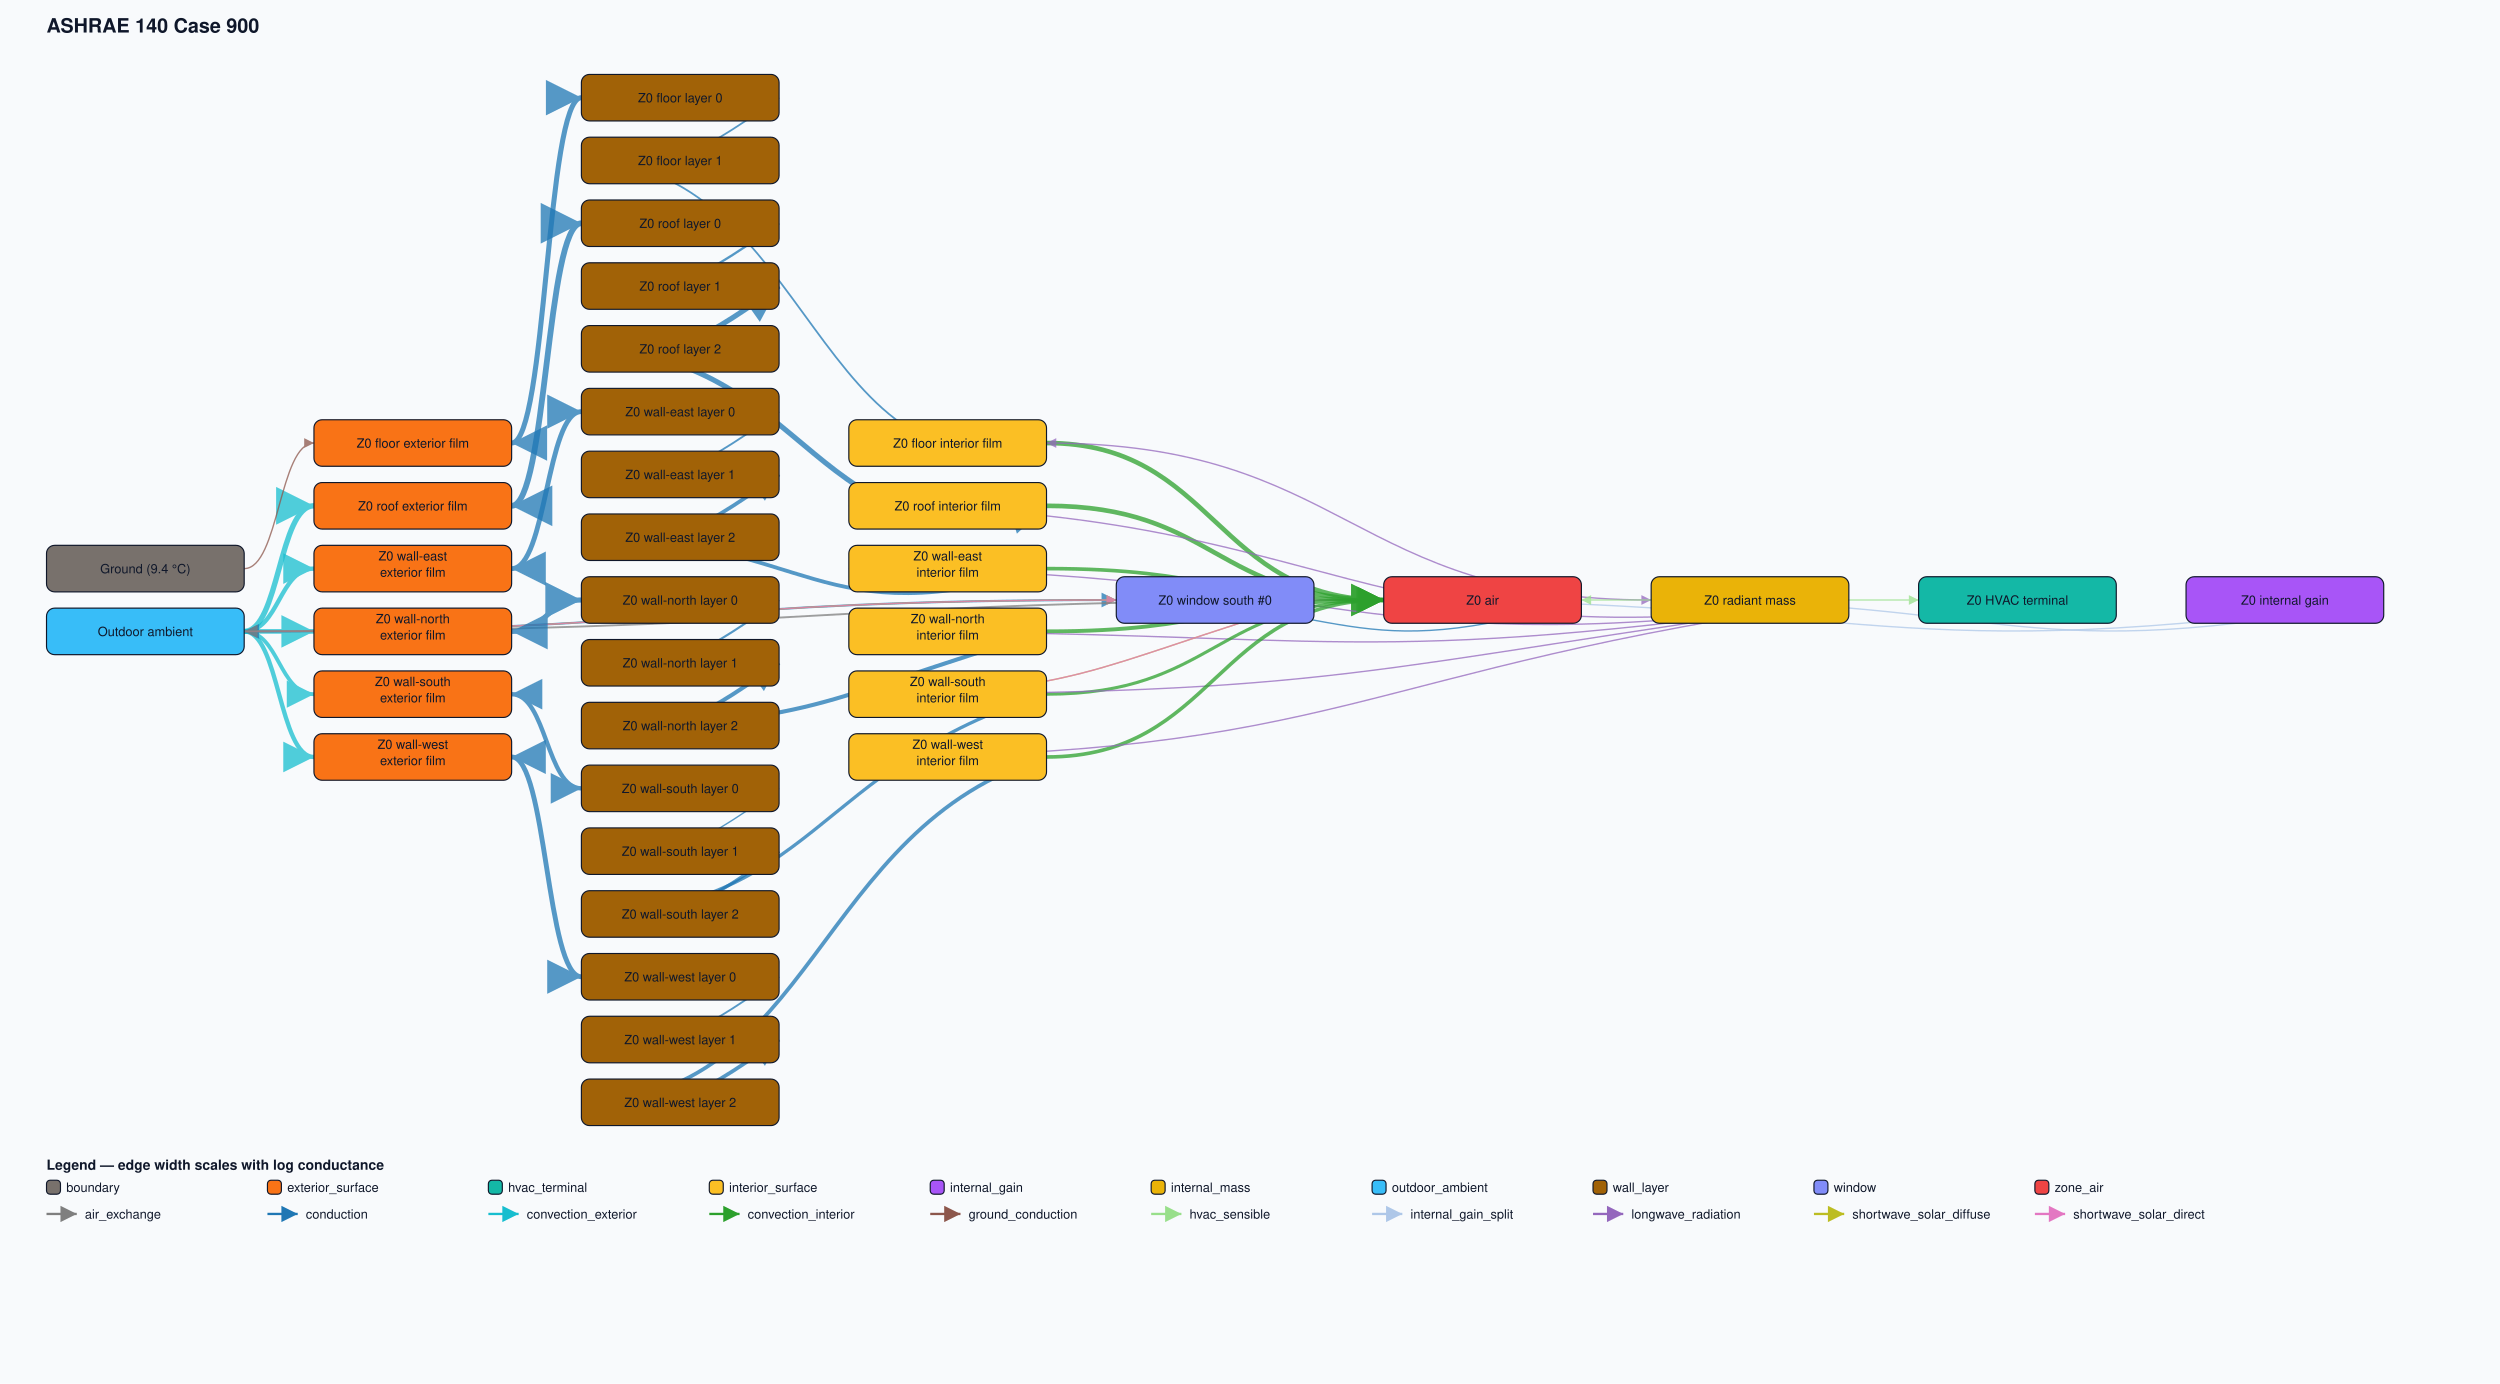
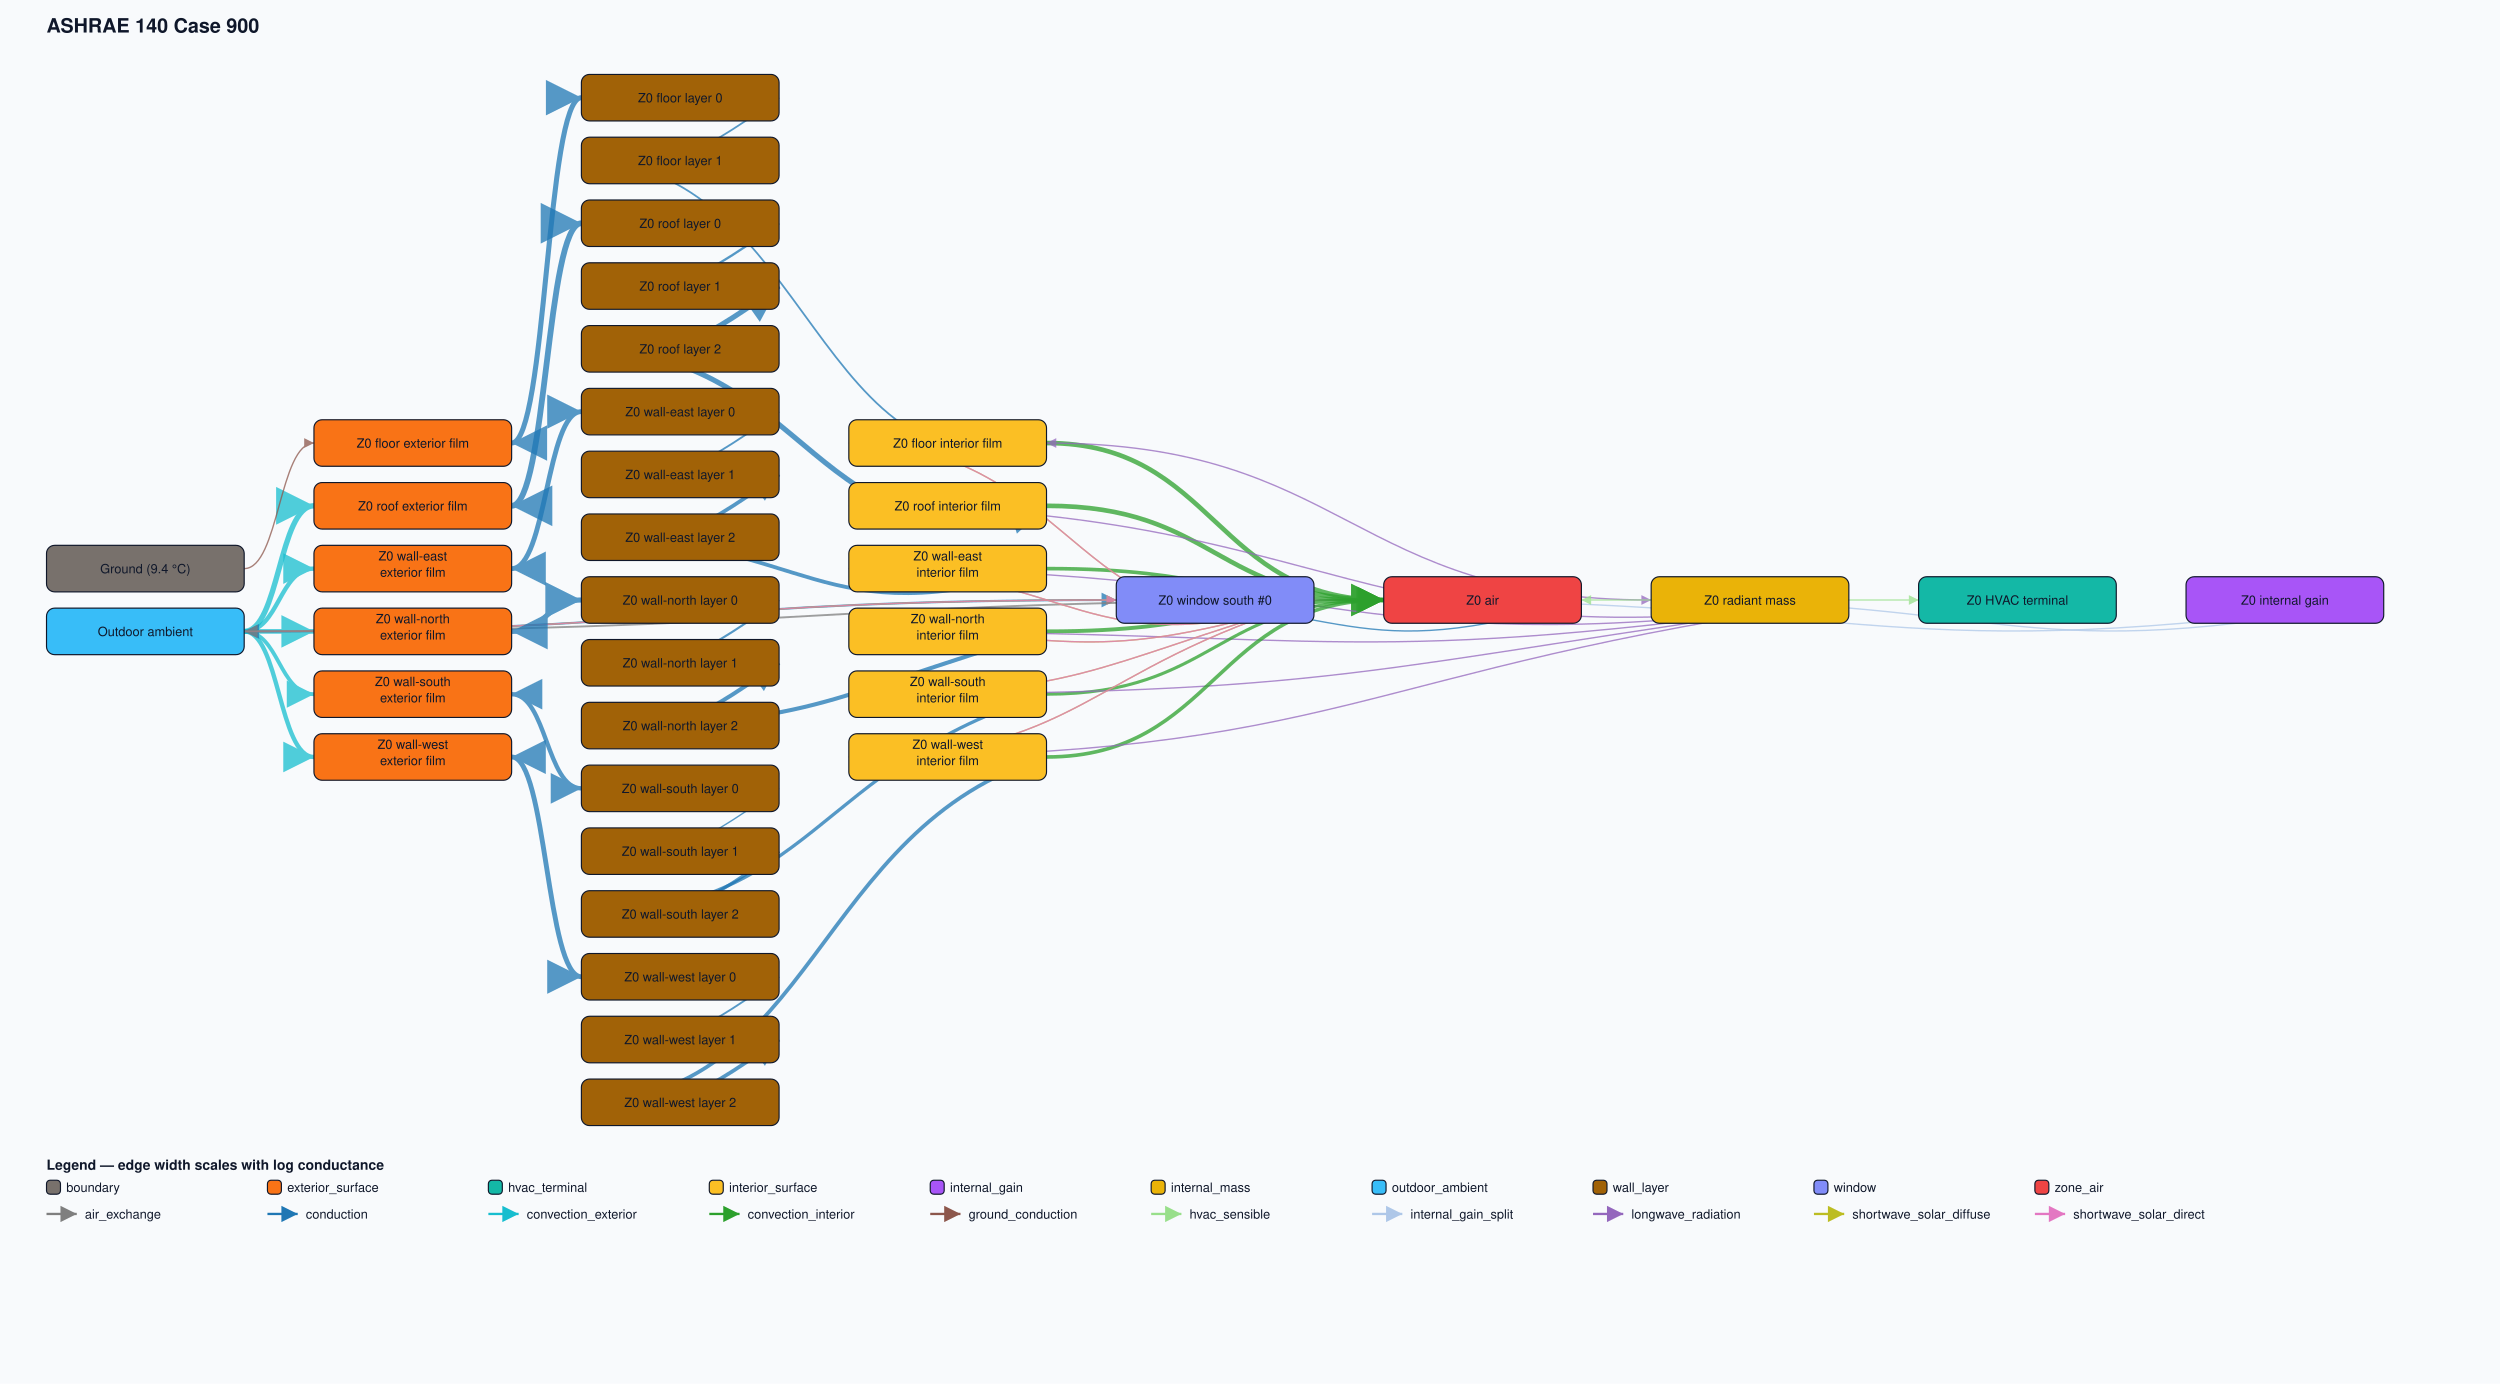
<svg xmlns="http://www.w3.org/2000/svg" width="2150" height="1190" viewBox="0 0 2150 1190" font-family="Helvetica,Arial,sans-serif" role="img">
  <rect width="2150" height="1190" fill="#f8fafc" />
  <text x="40" y="28" font-size="17" font-weight="bold" fill="#0f172a">ASHRAE 140 Case 900</text>
  <defs>
    <marker id="arrow0" viewBox="0 0 10 10" refX="10" refY="5" markerWidth="7" markerHeight="7" orient="auto-start-reverse">
      <path d="M 0 0 L 10 5 L 0 10 z" fill="#7f7f7f" />
    </marker>
    <marker id="arrow1" viewBox="0 0 10 10" refX="10" refY="5" markerWidth="7" markerHeight="7" orient="auto-start-reverse">
      <path d="M 0 0 L 10 5 L 0 10 z" fill="#1f77b4" />
    </marker>
    <marker id="arrow2" viewBox="0 0 10 10" refX="10" refY="5" markerWidth="7" markerHeight="7" orient="auto-start-reverse">
      <path d="M 0 0 L 10 5 L 0 10 z" fill="#17becf" />
    </marker>
    <marker id="arrow3" viewBox="0 0 10 10" refX="10" refY="5" markerWidth="7" markerHeight="7" orient="auto-start-reverse">
      <path d="M 0 0 L 10 5 L 0 10 z" fill="#2ca02c" />
    </marker>
    <marker id="arrow4" viewBox="0 0 10 10" refX="10" refY="5" markerWidth="7" markerHeight="7" orient="auto-start-reverse">
      <path d="M 0 0 L 10 5 L 0 10 z" fill="#8c564b" />
    </marker>
    <marker id="arrow5" viewBox="0 0 10 10" refX="10" refY="5" markerWidth="7" markerHeight="7" orient="auto-start-reverse">
      <path d="M 0 0 L 10 5 L 0 10 z" fill="#98df8a" />
    </marker>
    <marker id="arrow6" viewBox="0 0 10 10" refX="10" refY="5" markerWidth="7" markerHeight="7" orient="auto-start-reverse">
      <path d="M 0 0 L 10 5 L 0 10 z" fill="#aec7e8" />
    </marker>
    <marker id="arrow7" viewBox="0 0 10 10" refX="10" refY="5" markerWidth="7" markerHeight="7" orient="auto-start-reverse">
      <path d="M 0 0 L 10 5 L 0 10 z" fill="#9467bd" />
    </marker>
    <marker id="arrow8" viewBox="0 0 10 10" refX="10" refY="5" markerWidth="7" markerHeight="7" orient="auto-start-reverse">
      <path d="M 0 0 L 10 5 L 0 10 z" fill="#bcbd22" />
    </marker>
    <marker id="arrow9" viewBox="0 0 10 10" refX="10" refY="5" markerWidth="7" markerHeight="7" orient="auto-start-reverse">
      <path d="M 0 0 L 10 5 L 0 10 z" fill="#e377c2" />
    </marker>
  </defs>
  <path d="M 210.0 543.0 C 240.0 543.0, 240.0 435.0, 270.0 435.0" fill="none" stroke="#17becf" stroke-width="4.65" opacity="0.75" marker-end="url(#arrow2)" />
  <path d="M 210.0 543.0 C 240.0 543.0, 240.0 489.0, 270.0 489.0" fill="none" stroke="#17becf" stroke-width="3.77" opacity="0.75" marker-end="url(#arrow2)" />
  <path d="M 210.0 543.0 C 240.0 543.0, 240.0 543.0, 270.0 543.0" fill="none" stroke="#17becf" stroke-width="4.00" opacity="0.75" marker-end="url(#arrow2)" />
  <path d="M 210.0 543.0 C 240.0 543.0, 240.0 597.0, 270.0 597.0" fill="none" stroke="#17becf" stroke-width="3.34" opacity="0.75" marker-end="url(#arrow2)" />
  <path d="M 210.0 543.0 C 240.0 543.0, 240.0 651.0, 270.0 651.0" fill="none" stroke="#17becf" stroke-width="3.77" opacity="0.75" marker-end="url(#arrow2)" />
  <path d="M 210.0 543.0 C 585.0 543.0, 585.0 516.0, 960.0 516.0" fill="none" stroke="#1f77b4" stroke-width="1.81" opacity="0.75" marker-end="url(#arrow1)" marker-start="url(#arrow1)" />
  <path d="M 210.0 543.0 C 585.0 543.0, 585.0 516.0, 960.0 516.0" fill="none" stroke="#bcbd22" stroke-width="1.20" opacity="0.75" marker-end="url(#arrow8)" />
  <path d="M 210.0 543.0 C 585.0 543.0, 585.0 516.0, 960.0 516.0" fill="none" stroke="#e377c2" stroke-width="1.20" opacity="0.75" marker-end="url(#arrow9)" />
  <path d="M 210.0 543.0 C 700.0 543.0, 700.0 516.0, 1190.0 516.0" fill="none" stroke="#7f7f7f" stroke-width="1.65" opacity="0.75" marker-end="url(#arrow0)" marker-start="url(#arrow0)" />
  <path d="M 440.0 381.0 C 470.0 381.0, 470.0 84.0, 500.0 84.0" fill="none" stroke="#1f77b4" stroke-width="4.36" opacity="0.75" marker-end="url(#arrow1)" marker-start="url(#arrow1)" />
  <path d="M 900.0 381.0 C 1045.0 381.0, 1045.0 516.0, 1190.0 516.0" fill="none" stroke="#2ca02c" stroke-width="4.01" opacity="0.75" marker-end="url(#arrow3)" />
  <path d="M 900.0 381.0 C 1160.0 381.0, 1160.0 516.0, 1420.0 516.0" fill="none" stroke="#9467bd" stroke-width="1.20" opacity="0.75" marker-end="url(#arrow7)" marker-start="url(#arrow7)" />
  <path d="M 670.0 84.0 C 585.0 144.0, 585.0 138.0, 500.0 138.0" fill="none" stroke="#1f77b4" stroke-width="1.54" opacity="0.75" marker-end="url(#arrow1)" marker-start="url(#arrow1)" />
  <path d="M 900.0 381.0 C 700.0 441.0, 700.0 138.0, 500.0 138.0" fill="none" stroke="#1f77b4" stroke-width="1.54" opacity="0.75" marker-end="url(#arrow1)" marker-start="url(#arrow1)" />
  <path d="M 2050.0 516.0 C 1620.0 576.0, 1620.0 516.0, 1190.0 516.0" fill="none" stroke="#aec7e8" stroke-width="1.20" opacity="0.75" marker-end="url(#arrow6)" />
  <path d="M 2050.0 516.0 C 1735.0 576.0, 1735.0 516.0, 1420.0 516.0" fill="none" stroke="#aec7e8" stroke-width="1.20" opacity="0.75" marker-end="url(#arrow6)" />
  <path d="M 1360.0 516.0 C 1505.0 516.0, 1505.0 516.0, 1650.0 516.0" fill="none" stroke="#98df8a" stroke-width="1.20" opacity="0.75" marker-end="url(#arrow5)" marker-start="url(#arrow5)" />
  <path d="M 440.0 435.0 C 470.0 435.0, 470.0 192.0, 500.0 192.0" fill="none" stroke="#1f77b4" stroke-width="5.00" opacity="0.75" marker-end="url(#arrow1)" marker-start="url(#arrow1)" />
  <path d="M 900.0 435.0 C 1045.0 435.0, 1045.0 516.0, 1190.0 516.0" fill="none" stroke="#2ca02c" stroke-width="4.01" opacity="0.75" marker-end="url(#arrow3)" />
  <path d="M 1590.0 516.0 C 1160.0 576.0, 1160.0 435.0, 730.0 435.0" fill="none" stroke="#9467bd" stroke-width="1.20" opacity="0.75" marker-end="url(#arrow7)" marker-start="url(#arrow7)" />
  <path d="M 670.0 192.0 C 585.0 252.0, 585.0 246.0, 500.0 246.0" fill="none" stroke="#1f77b4" stroke-width="2.03" opacity="0.75" marker-end="url(#arrow1)" marker-start="url(#arrow1)" />
  <path d="M 670.0 246.0 C 585.0 306.0, 585.0 300.0, 500.0 300.0" fill="none" stroke="#1f77b4" stroke-width="4.47" opacity="0.75" marker-end="url(#arrow1)" marker-start="url(#arrow1)" />
  <path d="M 900.0 435.0 C 700.0 495.0, 700.0 300.0, 500.0 300.0" fill="none" stroke="#1f77b4" stroke-width="4.47" opacity="0.75" marker-end="url(#arrow1)" marker-start="url(#arrow1)" />
  <path d="M 440.0 489.0 C 470.0 489.0, 470.0 354.0, 500.0 354.0" fill="none" stroke="#1f77b4" stroke-width="4.20" opacity="0.75" marker-end="url(#arrow1)" marker-start="url(#arrow1)" />
  <path d="M 900.0 489.0 C 1045.0 489.0, 1045.0 516.0, 1190.0 516.0" fill="none" stroke="#2ca02c" stroke-width="3.13" opacity="0.75" marker-end="url(#arrow3)" />
  <path d="M 1590.0 516.0 C 1160.0 576.0, 1160.0 489.0, 730.0 489.0" fill="none" stroke="#9467bd" stroke-width="1.20" opacity="0.75" marker-end="url(#arrow7)" marker-start="url(#arrow7)" />
  <path d="M 670.0 354.0 C 585.0 414.0, 585.0 408.0, 500.0 408.0" fill="none" stroke="#1f77b4" stroke-width="1.62" opacity="0.75" marker-end="url(#arrow1)" marker-start="url(#arrow1)" />
  <path d="M 670.0 408.0 C 585.0 468.0, 585.0 462.0, 500.0 462.0" fill="none" stroke="#1f77b4" stroke-width="3.29" opacity="0.75" marker-end="url(#arrow1)" marker-start="url(#arrow1)" />
  <path d="M 900.0 489.0 C 700.0 549.0, 700.0 462.0, 500.0 462.0" fill="none" stroke="#1f77b4" stroke-width="3.29" opacity="0.75" marker-end="url(#arrow1)" marker-start="url(#arrow1)" />
  <path d="M 440.0 543.0 C 470.0 543.0, 470.0 516.0, 500.0 516.0" fill="none" stroke="#1f77b4" stroke-width="4.43" opacity="0.75" marker-end="url(#arrow1)" marker-start="url(#arrow1)" />
  <path d="M 900.0 543.0 C 1045.0 543.0, 1045.0 516.0, 1190.0 516.0" fill="none" stroke="#2ca02c" stroke-width="3.36" opacity="0.75" marker-end="url(#arrow3)" />
  <path d="M 1590.0 516.0 C 1160.0 576.0, 1160.0 543.0, 730.0 543.0" fill="none" stroke="#9467bd" stroke-width="1.20" opacity="0.75" marker-end="url(#arrow7)" marker-start="url(#arrow7)" />
  <path d="M 670.0 516.0 C 585.0 576.0, 585.0 570.0, 500.0 570.0" fill="none" stroke="#1f77b4" stroke-width="1.86" opacity="0.75" marker-end="url(#arrow1)" marker-start="url(#arrow1)" />
  <path d="M 670.0 570.0 C 585.0 630.0, 585.0 624.0, 500.0 624.0" fill="none" stroke="#1f77b4" stroke-width="3.53" opacity="0.75" marker-end="url(#arrow1)" marker-start="url(#arrow1)" />
  <path d="M 900.0 543.0 C 700.0 603.0, 700.0 624.0, 500.0 624.0" fill="none" stroke="#1f77b4" stroke-width="3.53" opacity="0.75" marker-end="url(#arrow1)" marker-start="url(#arrow1)" />
  <path d="M 440.0 597.0 C 470.0 597.0, 470.0 678.0, 500.0 678.0" fill="none" stroke="#1f77b4" stroke-width="3.77" opacity="0.75" marker-end="url(#arrow1)" marker-start="url(#arrow1)" />
  <path d="M 900.0 597.0 C 1045.0 597.0, 1045.0 516.0, 1190.0 516.0" fill="none" stroke="#2ca02c" stroke-width="2.70" opacity="0.75" marker-end="url(#arrow3)" />
  <path d="M 1590.0 516.0 C 1160.0 576.0, 1160.0 597.0, 730.0 597.0" fill="none" stroke="#9467bd" stroke-width="1.20" opacity="0.75" marker-end="url(#arrow7)" marker-start="url(#arrow7)" />
  <path d="M 670.0 678.0 C 585.0 738.0, 585.0 732.0, 500.0 732.0" fill="none" stroke="#1f77b4" stroke-width="1.20" opacity="0.75" marker-end="url(#arrow1)" marker-start="url(#arrow1)" />
  <path d="M 670.0 732.0 C 585.0 792.0, 585.0 786.0, 500.0 786.0" fill="none" stroke="#1f77b4" stroke-width="2.87" opacity="0.75" marker-end="url(#arrow1)" marker-start="url(#arrow1)" />
  <path d="M 900.0 597.0 C 700.0 657.0, 700.0 786.0, 500.0 786.0" fill="none" stroke="#1f77b4" stroke-width="2.87" opacity="0.75" marker-end="url(#arrow1)" marker-start="url(#arrow1)" />
  <path d="M 440.0 651.0 C 470.0 651.0, 470.0 840.0, 500.0 840.0" fill="none" stroke="#1f77b4" stroke-width="4.20" opacity="0.75" marker-end="url(#arrow1)" marker-start="url(#arrow1)" />
  <path d="M 900.0 651.0 C 1045.0 651.0, 1045.0 516.0, 1190.0 516.0" fill="none" stroke="#2ca02c" stroke-width="3.13" opacity="0.75" marker-end="url(#arrow3)" />
  <path d="M 1590.0 516.0 C 1160.0 576.0, 1160.0 651.0, 730.0 651.0" fill="none" stroke="#9467bd" stroke-width="1.20" opacity="0.75" marker-end="url(#arrow7)" marker-start="url(#arrow7)" />
  <path d="M 670.0 840.0 C 585.0 900.0, 585.0 894.0, 500.0 894.0" fill="none" stroke="#1f77b4" stroke-width="1.62" opacity="0.75" marker-end="url(#arrow1)" marker-start="url(#arrow1)" />
  <path d="M 670.0 894.0 C 585.0 954.0, 585.0 948.0, 500.0 948.0" fill="none" stroke="#1f77b4" stroke-width="3.29" opacity="0.75" marker-end="url(#arrow1)" marker-start="url(#arrow1)" />
  <path d="M 900.0 651.0 C 700.0 711.0, 700.0 948.0, 500.0 948.0" fill="none" stroke="#1f77b4" stroke-width="3.29" opacity="0.75" marker-end="url(#arrow1)" marker-start="url(#arrow1)" />
  <path d="M 1360.0 516.0 C 1160.0 576.0, 1160.0 516.0, 960.0 516.0" fill="none" stroke="#1f77b4" stroke-width="1.20" opacity="0.75" marker-end="url(#arrow1)" marker-start="url(#arrow1)" />
+   <path d="M 1130.0 516.0 C 930.0 576.0, 930.0 381.0, 730.0 381.0" fill="none" stroke="#bcbd22" stroke-width="1.20" opacity="0.75" marker-end="url(#arrow8)" />
+   <path d="M 1130.0 516.0 C 930.0 576.0, 930.0 381.0, 730.0 381.0" fill="none" stroke="#e377c2" stroke-width="1.20" opacity="0.75" marker-end="url(#arrow9)" />
+   <path d="M 1130.0 516.0 C 930.0 576.0, 930.0 489.0, 730.0 489.0" fill="none" stroke="#bcbd22" stroke-width="1.20" opacity="0.75" marker-end="url(#arrow8)" />
+   <path d="M 1130.0 516.0 C 930.0 576.0, 930.0 489.0, 730.0 489.0" fill="none" stroke="#e377c2" stroke-width="1.20" opacity="0.75" marker-end="url(#arrow9)" />
+   <path d="M 1130.0 516.0 C 930.0 576.0, 930.0 543.0, 730.0 543.0" fill="none" stroke="#bcbd22" stroke-width="1.20" opacity="0.75" marker-end="url(#arrow8)" />
+   <path d="M 1130.0 516.0 C 930.0 576.0, 930.0 543.0, 730.0 543.0" fill="none" stroke="#e377c2" stroke-width="1.20" opacity="0.75" marker-end="url(#arrow9)" />
  <path d="M 1130.0 516.0 C 930.0 576.0, 930.0 597.0, 730.0 597.0" fill="none" stroke="#bcbd22" stroke-width="1.20" opacity="0.75" marker-end="url(#arrow8)" />
  <path d="M 1130.0 516.0 C 930.0 576.0, 930.0 597.0, 730.0 597.0" fill="none" stroke="#e377c2" stroke-width="1.20" opacity="0.75" marker-end="url(#arrow9)" />
+   <path d="M 1130.0 516.0 C 930.0 576.0, 930.0 651.0, 730.0 651.0" fill="none" stroke="#bcbd22" stroke-width="1.20" opacity="0.75" marker-end="url(#arrow8)" />
+   <path d="M 1130.0 516.0 C 930.0 576.0, 930.0 651.0, 730.0 651.0" fill="none" stroke="#e377c2" stroke-width="1.20" opacity="0.75" marker-end="url(#arrow9)" />
  <path d="M 210.0 489.0 C 240.0 489.0, 240.0 381.0, 270.0 381.0" fill="none" stroke="#8c564b" stroke-width="1.20" opacity="0.75" marker-end="url(#arrow4)" />
  <g>
    <rect x="40.0" y="469.0" width="170" height="40" rx="7" fill="#78716c" stroke="#0f172a" stroke-width="1" />
    <text x="125.0" y="493.0" font-size="11" text-anchor="middle" fill="#0f172a">Ground (9.4 °C)</text>
  </g>
  <g>
    <rect x="40.0" y="523.0" width="170" height="40" rx="7" fill="#38bdf8" stroke="#0f172a" stroke-width="1" />
    <text x="125.0" y="547.0" font-size="11" text-anchor="middle" fill="#0f172a">Outdoor ambient</text>
  </g>
  <g>
    <rect x="1190.0" y="496.0" width="170" height="40" rx="7" fill="#ef4444" stroke="#0f172a" stroke-width="1" />
    <text x="1275.0" y="520.0" font-size="11" text-anchor="middle" fill="#0f172a">Z0 air</text>
  </g>
  <g>
    <rect x="270.0" y="361.0" width="170" height="40" rx="7" fill="#f97316" stroke="#0f172a" stroke-width="1" />
    <text x="355.0" y="385.0" font-size="11" text-anchor="middle" fill="#0f172a">Z0 floor exterior film</text>
  </g>
  <g>
    <rect x="730.0" y="361.0" width="170" height="40" rx="7" fill="#fbbf24" stroke="#0f172a" stroke-width="1" />
    <text x="815.0" y="385.0" font-size="11" text-anchor="middle" fill="#0f172a">Z0 floor interior film</text>
  </g>
  <g>
    <rect x="500.0" y="64.0" width="170" height="40" rx="7" fill="#a16207" stroke="#0f172a" stroke-width="1" />
    <text x="585.0" y="88.0" font-size="11" text-anchor="middle" fill="#0f172a">Z0 floor layer 0</text>
  </g>
  <g>
    <rect x="500.0" y="118.0" width="170" height="40" rx="7" fill="#a16207" stroke="#0f172a" stroke-width="1" />
    <text x="585.0" y="142.0" font-size="11" text-anchor="middle" fill="#0f172a">Z0 floor layer 1</text>
  </g>
  <g>
    <rect x="1880.0" y="496.0" width="170" height="40" rx="7" fill="#a855f7" stroke="#0f172a" stroke-width="1" />
    <text x="1965.0" y="520.0" font-size="11" text-anchor="middle" fill="#0f172a">Z0 internal gain</text>
  </g>
  <g>
    <rect x="1650.0" y="496.0" width="170" height="40" rx="7" fill="#14b8a6" stroke="#0f172a" stroke-width="1" />
    <text x="1735.0" y="520.0" font-size="11" text-anchor="middle" fill="#0f172a">Z0 HVAC terminal</text>
  </g>
  <g>
    <rect x="1420.0" y="496.0" width="170" height="40" rx="7" fill="#eab308" stroke="#0f172a" stroke-width="1" />
    <text x="1505.0" y="520.0" font-size="11" text-anchor="middle" fill="#0f172a">Z0 radiant mass</text>
  </g>
  <g>
    <rect x="270.0" y="415.0" width="170" height="40" rx="7" fill="#f97316" stroke="#0f172a" stroke-width="1" />
    <text x="355.0" y="439.0" font-size="11" text-anchor="middle" fill="#0f172a">Z0 roof exterior film</text>
  </g>
  <g>
    <rect x="730.0" y="415.0" width="170" height="40" rx="7" fill="#fbbf24" stroke="#0f172a" stroke-width="1" />
    <text x="815.0" y="439.0" font-size="11" text-anchor="middle" fill="#0f172a">Z0 roof interior film</text>
  </g>
  <g>
    <rect x="500.0" y="172.0" width="170" height="40" rx="7" fill="#a16207" stroke="#0f172a" stroke-width="1" />
    <text x="585.0" y="196.0" font-size="11" text-anchor="middle" fill="#0f172a">Z0 roof layer 0</text>
  </g>
  <g>
    <rect x="500.0" y="226.0" width="170" height="40" rx="7" fill="#a16207" stroke="#0f172a" stroke-width="1" />
    <text x="585.0" y="250.0" font-size="11" text-anchor="middle" fill="#0f172a">Z0 roof layer 1</text>
  </g>
  <g>
    <rect x="500.0" y="280.0" width="170" height="40" rx="7" fill="#a16207" stroke="#0f172a" stroke-width="1" />
    <text x="585.0" y="304.0" font-size="11" text-anchor="middle" fill="#0f172a">Z0 roof layer 2</text>
  </g>
  <g>
    <rect x="270.0" y="469.0" width="170" height="40" rx="7" fill="#f97316" stroke="#0f172a" stroke-width="1" />
    <text x="355.0" y="482.0" font-size="11" text-anchor="middle" fill="#0f172a">Z0 wall-east</text>
    <text x="355.0" y="496.0" font-size="11" text-anchor="middle" fill="#0f172a">exterior film</text>
  </g>
  <g>
    <rect x="730.0" y="469.0" width="170" height="40" rx="7" fill="#fbbf24" stroke="#0f172a" stroke-width="1" />
    <text x="815.0" y="482.0" font-size="11" text-anchor="middle" fill="#0f172a">Z0 wall-east</text>
    <text x="815.0" y="496.0" font-size="11" text-anchor="middle" fill="#0f172a">interior film</text>
  </g>
  <g>
    <rect x="500.0" y="334.0" width="170" height="40" rx="7" fill="#a16207" stroke="#0f172a" stroke-width="1" />
    <text x="585.0" y="358.0" font-size="11" text-anchor="middle" fill="#0f172a">Z0 wall-east layer 0</text>
  </g>
  <g>
    <rect x="500.0" y="388.0" width="170" height="40" rx="7" fill="#a16207" stroke="#0f172a" stroke-width="1" />
    <text x="585.0" y="412.0" font-size="11" text-anchor="middle" fill="#0f172a">Z0 wall-east layer 1</text>
  </g>
  <g>
    <rect x="500.0" y="442.0" width="170" height="40" rx="7" fill="#a16207" stroke="#0f172a" stroke-width="1" />
    <text x="585.0" y="466.0" font-size="11" text-anchor="middle" fill="#0f172a">Z0 wall-east layer 2</text>
  </g>
  <g>
    <rect x="270.0" y="523.0" width="170" height="40" rx="7" fill="#f97316" stroke="#0f172a" stroke-width="1" />
    <text x="355.0" y="536.0" font-size="11" text-anchor="middle" fill="#0f172a">Z0 wall-north</text>
    <text x="355.0" y="550.0" font-size="11" text-anchor="middle" fill="#0f172a">exterior film</text>
  </g>
  <g>
    <rect x="730.0" y="523.0" width="170" height="40" rx="7" fill="#fbbf24" stroke="#0f172a" stroke-width="1" />
    <text x="815.0" y="536.0" font-size="11" text-anchor="middle" fill="#0f172a">Z0 wall-north</text>
    <text x="815.0" y="550.0" font-size="11" text-anchor="middle" fill="#0f172a">interior film</text>
  </g>
  <g>
    <rect x="500.0" y="496.0" width="170" height="40" rx="7" fill="#a16207" stroke="#0f172a" stroke-width="1" />
    <text x="585.0" y="520.0" font-size="11" text-anchor="middle" fill="#0f172a">Z0 wall-north layer 0</text>
  </g>
  <g>
    <rect x="500.0" y="550.0" width="170" height="40" rx="7" fill="#a16207" stroke="#0f172a" stroke-width="1" />
    <text x="585.0" y="574.0" font-size="11" text-anchor="middle" fill="#0f172a">Z0 wall-north layer 1</text>
  </g>
  <g>
    <rect x="500.0" y="604.0" width="170" height="40" rx="7" fill="#a16207" stroke="#0f172a" stroke-width="1" />
    <text x="585.0" y="628.0" font-size="11" text-anchor="middle" fill="#0f172a">Z0 wall-north layer 2</text>
  </g>
  <g>
    <rect x="270.0" y="577.0" width="170" height="40" rx="7" fill="#f97316" stroke="#0f172a" stroke-width="1" />
    <text x="355.0" y="590.0" font-size="11" text-anchor="middle" fill="#0f172a">Z0 wall-south</text>
    <text x="355.0" y="604.0" font-size="11" text-anchor="middle" fill="#0f172a">exterior film</text>
  </g>
  <g>
    <rect x="730.0" y="577.0" width="170" height="40" rx="7" fill="#fbbf24" stroke="#0f172a" stroke-width="1" />
    <text x="815.0" y="590.0" font-size="11" text-anchor="middle" fill="#0f172a">Z0 wall-south</text>
    <text x="815.0" y="604.0" font-size="11" text-anchor="middle" fill="#0f172a">interior film</text>
  </g>
  <g>
    <rect x="500.0" y="658.0" width="170" height="40" rx="7" fill="#a16207" stroke="#0f172a" stroke-width="1" />
    <text x="585.0" y="682.0" font-size="11" text-anchor="middle" fill="#0f172a">Z0 wall-south layer 0</text>
  </g>
  <g>
    <rect x="500.0" y="712.0" width="170" height="40" rx="7" fill="#a16207" stroke="#0f172a" stroke-width="1" />
    <text x="585.0" y="736.0" font-size="11" text-anchor="middle" fill="#0f172a">Z0 wall-south layer 1</text>
  </g>
  <g>
    <rect x="500.0" y="766.0" width="170" height="40" rx="7" fill="#a16207" stroke="#0f172a" stroke-width="1" />
    <text x="585.0" y="790.0" font-size="11" text-anchor="middle" fill="#0f172a">Z0 wall-south layer 2</text>
  </g>
  <g>
    <rect x="270.0" y="631.0" width="170" height="40" rx="7" fill="#f97316" stroke="#0f172a" stroke-width="1" />
    <text x="355.0" y="644.0" font-size="11" text-anchor="middle" fill="#0f172a">Z0 wall-west</text>
    <text x="355.0" y="658.0" font-size="11" text-anchor="middle" fill="#0f172a">exterior film</text>
  </g>
  <g>
    <rect x="730.0" y="631.0" width="170" height="40" rx="7" fill="#fbbf24" stroke="#0f172a" stroke-width="1" />
    <text x="815.0" y="644.0" font-size="11" text-anchor="middle" fill="#0f172a">Z0 wall-west</text>
    <text x="815.0" y="658.0" font-size="11" text-anchor="middle" fill="#0f172a">interior film</text>
  </g>
  <g>
    <rect x="500.0" y="820.0" width="170" height="40" rx="7" fill="#a16207" stroke="#0f172a" stroke-width="1" />
    <text x="585.0" y="844.0" font-size="11" text-anchor="middle" fill="#0f172a">Z0 wall-west layer 0</text>
  </g>
  <g>
    <rect x="500.0" y="874.0" width="170" height="40" rx="7" fill="#a16207" stroke="#0f172a" stroke-width="1" />
    <text x="585.0" y="898.0" font-size="11" text-anchor="middle" fill="#0f172a">Z0 wall-west layer 1</text>
  </g>
  <g>
    <rect x="500.0" y="928.0" width="170" height="40" rx="7" fill="#a16207" stroke="#0f172a" stroke-width="1" />
    <text x="585.0" y="952.0" font-size="11" text-anchor="middle" fill="#0f172a">Z0 wall-west layer 2</text>
  </g>
  <g>
    <rect x="960.0" y="496.0" width="170" height="40" rx="7" fill="#818cf8" stroke="#0f172a" stroke-width="1" />
    <text x="1045.0" y="520.0" font-size="11" text-anchor="middle" fill="#0f172a">Z0 window south #0</text>
  </g>
  <text x="40" y="1006" font-size="12" font-weight="bold" fill="#0f172a">Legend — edge width scales with log conductance</text>
  <rect x="40" y="1015" width="12" height="12" rx="3" fill="#78716c" stroke="#0f172a" />
  <text x="57" y="1025" font-size="11" fill="#0f172a">boundary</text>
  <rect x="230" y="1015" width="12" height="12" rx="3" fill="#f97316" stroke="#0f172a" />
  <text x="247" y="1025" font-size="11" fill="#0f172a">exterior_surface</text>
  <rect x="420" y="1015" width="12" height="12" rx="3" fill="#14b8a6" stroke="#0f172a" />
  <text x="437" y="1025" font-size="11" fill="#0f172a">hvac_terminal</text>
  <rect x="610" y="1015" width="12" height="12" rx="3" fill="#fbbf24" stroke="#0f172a" />
  <text x="627" y="1025" font-size="11" fill="#0f172a">interior_surface</text>
  <rect x="800" y="1015" width="12" height="12" rx="3" fill="#a855f7" stroke="#0f172a" />
  <text x="817" y="1025" font-size="11" fill="#0f172a">internal_gain</text>
  <rect x="990" y="1015" width="12" height="12" rx="3" fill="#eab308" stroke="#0f172a" />
  <text x="1007" y="1025" font-size="11" fill="#0f172a">internal_mass</text>
  <rect x="1180" y="1015" width="12" height="12" rx="3" fill="#38bdf8" stroke="#0f172a" />
  <text x="1197" y="1025" font-size="11" fill="#0f172a">outdoor_ambient</text>
  <rect x="1370" y="1015" width="12" height="12" rx="3" fill="#a16207" stroke="#0f172a" />
  <text x="1387" y="1025" font-size="11" fill="#0f172a">wall_layer</text>
  <rect x="1560" y="1015" width="12" height="12" rx="3" fill="#818cf8" stroke="#0f172a" />
  <text x="1577" y="1025" font-size="11" fill="#0f172a">window</text>
  <rect x="1750" y="1015" width="12" height="12" rx="3" fill="#ef4444" stroke="#0f172a" />
  <text x="1767" y="1025" font-size="11" fill="#0f172a">zone_air</text>
  <path d="M 40 1044 L 66 1044" stroke="#7f7f7f" stroke-width="2" marker-end="url(#arrow0)" />
  <text x="73" y="1048" font-size="11" fill="#0f172a">air_exchange</text>
  <path d="M 230 1044 L 256 1044" stroke="#1f77b4" stroke-width="2" marker-end="url(#arrow1)" />
  <text x="263" y="1048" font-size="11" fill="#0f172a">conduction</text>
  <path d="M 420 1044 L 446 1044" stroke="#17becf" stroke-width="2" marker-end="url(#arrow2)" />
  <text x="453" y="1048" font-size="11" fill="#0f172a">convection_exterior</text>
  <path d="M 610 1044 L 636 1044" stroke="#2ca02c" stroke-width="2" marker-end="url(#arrow3)" />
  <text x="643" y="1048" font-size="11" fill="#0f172a">convection_interior</text>
  <path d="M 800 1044 L 826 1044" stroke="#8c564b" stroke-width="2" marker-end="url(#arrow4)" />
  <text x="833" y="1048" font-size="11" fill="#0f172a">ground_conduction</text>
  <path d="M 990 1044 L 1016 1044" stroke="#98df8a" stroke-width="2" marker-end="url(#arrow5)" />
  <text x="1023" y="1048" font-size="11" fill="#0f172a">hvac_sensible</text>
  <path d="M 1180 1044 L 1206 1044" stroke="#aec7e8" stroke-width="2" marker-end="url(#arrow6)" />
  <text x="1213" y="1048" font-size="11" fill="#0f172a">internal_gain_split</text>
  <path d="M 1370 1044 L 1396 1044" stroke="#9467bd" stroke-width="2" marker-end="url(#arrow7)" />
  <text x="1403" y="1048" font-size="11" fill="#0f172a">longwave_radiation</text>
  <path d="M 1560 1044 L 1586 1044" stroke="#bcbd22" stroke-width="2" marker-end="url(#arrow8)" />
  <text x="1593" y="1048" font-size="11" fill="#0f172a">shortwave_solar_diffuse</text>
  <path d="M 1750 1044 L 1776 1044" stroke="#e377c2" stroke-width="2" marker-end="url(#arrow9)" />
  <text x="1783" y="1048" font-size="11" fill="#0f172a">shortwave_solar_direct</text>
</svg>
